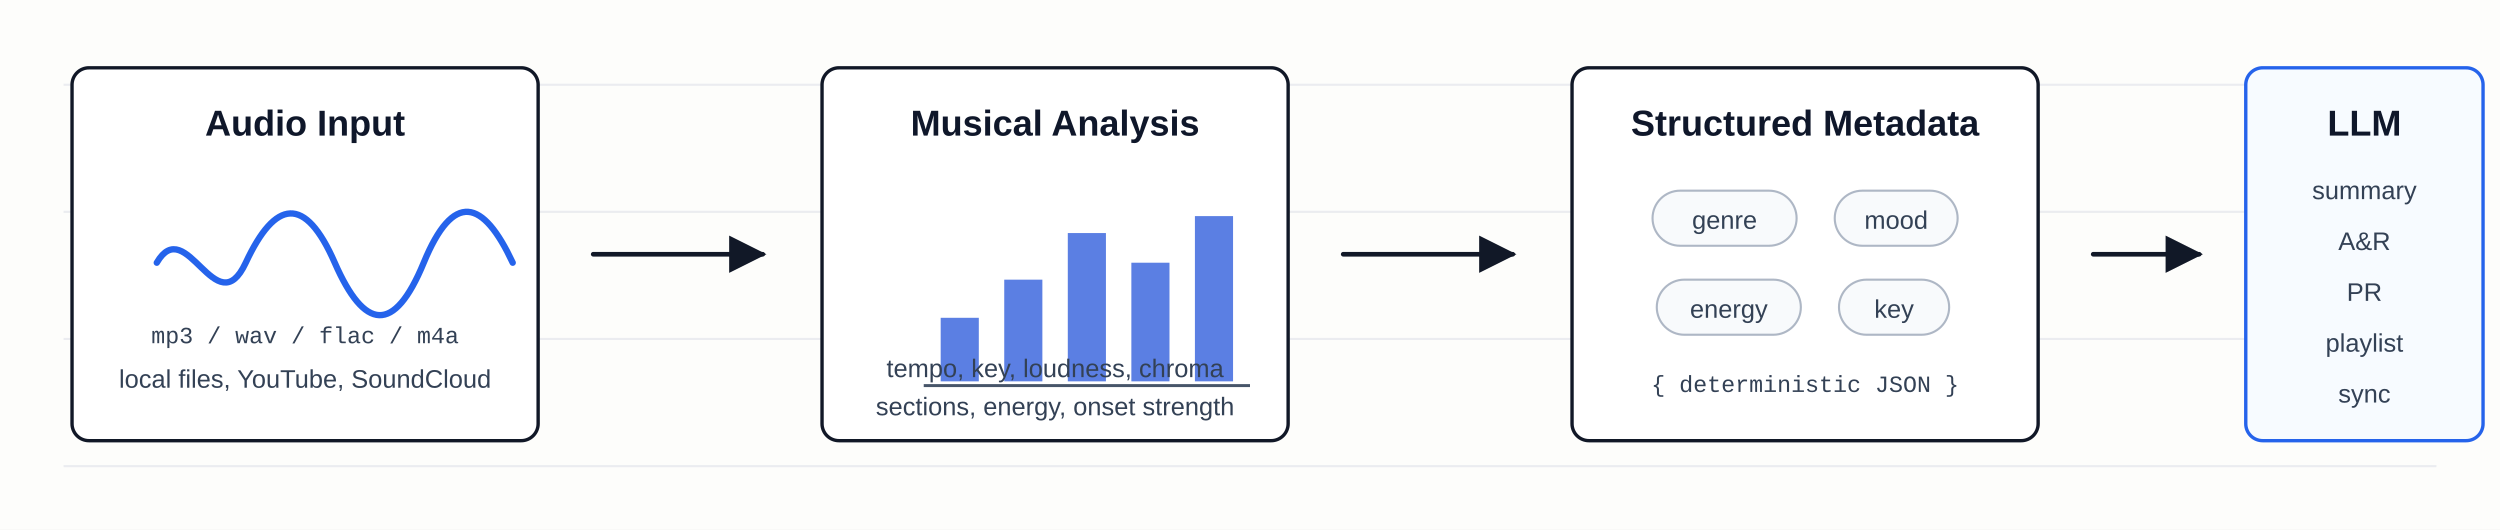
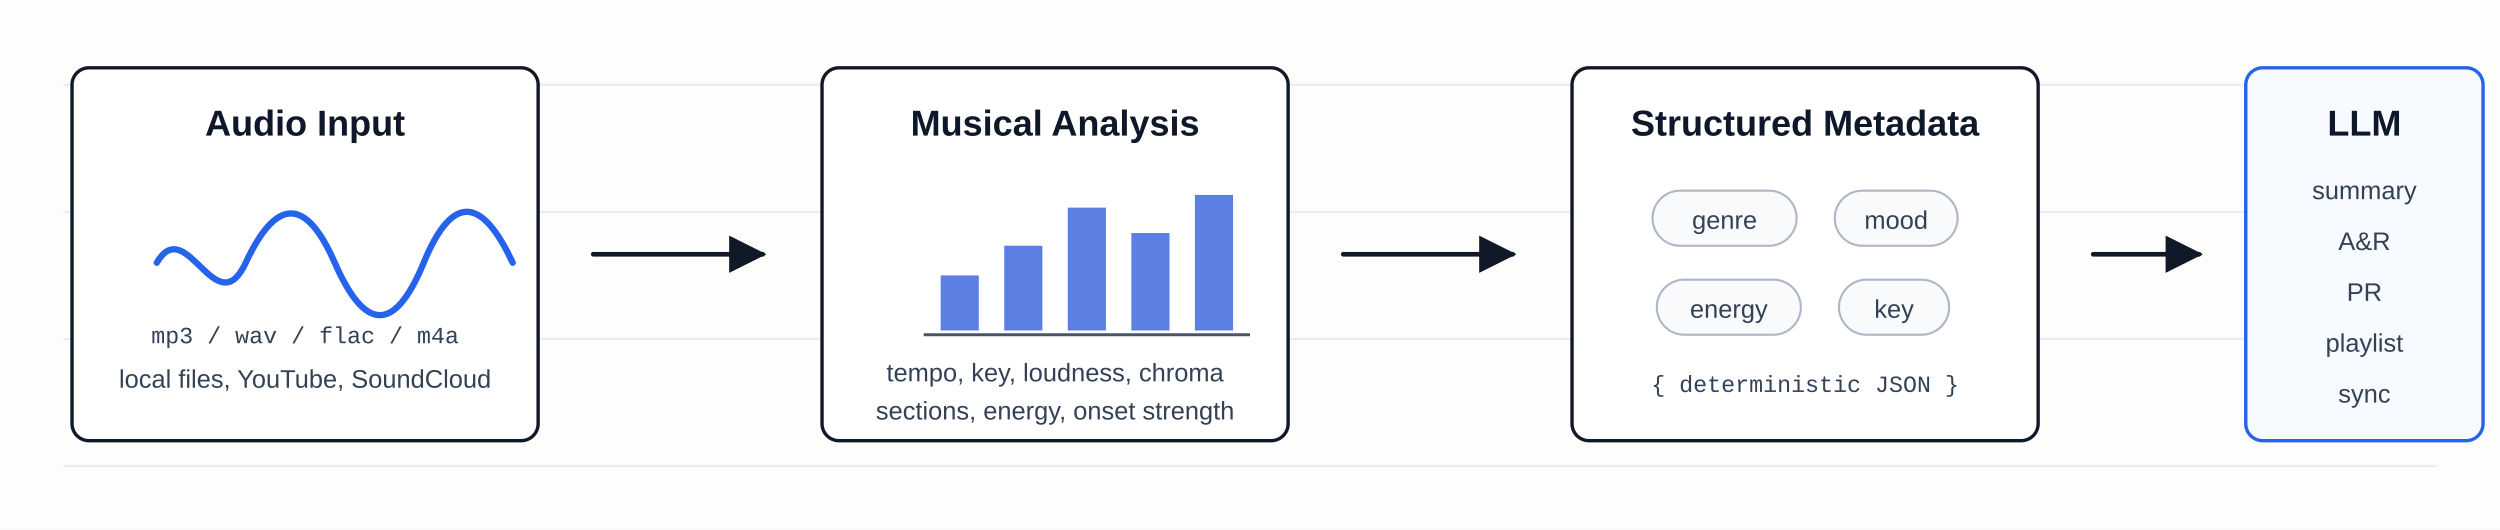
<svg xmlns="http://www.w3.org/2000/svg" width="1180" height="250" viewBox="0 0 1180 250" preserveAspectRatio="xMidYMid meet" role="img" aria-labelledby="title desc">
  <defs>
    <marker id="arrow" viewBox="0 0 10 10" refX="9" refY="5" markerWidth="8" markerHeight="8" orient="auto">
      <path d="M 0 0 L 10 5 L 0 10 z" fill="#111827" />
    </marker>
    <style>
      .bg { fill: #fdfdfb; }
      .grid { stroke: #e7e9ee; stroke-width: 1; opacity: 0.85; }
      .card { fill: #ffffff; stroke: #111827; stroke-width: 1.6; }
      .llm-card { fill: #f7fbff; stroke: #2563eb; stroke-width: 1.6; }
      .title { font: 700 17px Arial, Helvetica, sans-serif; fill: #0f172a; }
      .small { font: 400 12px Arial, Helvetica, sans-serif; fill: #334155; }
      .tiny { font: 500 11px "Courier New", monospace; fill: #334155; }
      .arrow { stroke: #111827; stroke-width: 2.2; stroke-linecap: round; marker-end: url(#arrow); }
      .wave { fill: none; stroke: #2563eb; stroke-width: 3; stroke-linecap: round; }
      .bar { fill: #5b7fe3; }
      .tag { fill: #f8fafc; stroke: #aeb7c5; stroke-width: 1; }
    </style>
  </defs>
  <rect class="bg" x="0" y="0" width="1180" height="250" />
  <path class="grid" d="M30 40 H1150" />
  <path class="grid" d="M30 100 H1150" />
  <path class="grid" d="M30 160 H1150" />
  <path class="grid" d="M30 220 H1150" />
  <g transform="translate(34 32)">
    <rect class="card" x="0" y="0" width="220" height="176" rx="8" />
    <text class="title" x="110" y="32" text-anchor="middle">Audio Input</text>
    <path class="wave" d="M40 92 C54 68, 68 122, 82 92 S110 60, 124 92 S152 126, 166 92 S194 62, 208 92" />
    <text class="tiny" x="110" y="130" text-anchor="middle">mp3 / wav / flac / m4a</text>
    <text class="small" x="110" y="151" text-anchor="middle">local files, YouTube, SoundCloud</text>
  </g>
  <line class="arrow" x1="280" y1="120" x2="360" y2="120" />
  <g transform="translate(388 32)">
    <rect class="card" x="0" y="0" width="220" height="176" rx="8" />
    <text class="title" x="110" y="32" text-anchor="middle">Musical Analysis</text>
-     <g transform="translate(56 64)">
-       <rect class="bar" x="0" y="54" width="18" height="30" />
-       <rect class="bar" x="30" y="36" width="18" height="48" />
-       <rect class="bar" x="60" y="14" width="18" height="70" />
-       <rect class="bar" x="90" y="28" width="18" height="56" />
-       <rect class="bar" x="120" y="6" width="18" height="78" />
-       <line x1="-8" y1="86" x2="146" y2="86" stroke="#475569" stroke-width="1.4" />
+     <g transform="translate(56 54)">
+       <rect class="bar" x="0" y="44" width="18" height="26" />
+       <rect class="bar" x="30" y="30" width="18" height="40" />
+       <rect class="bar" x="60" y="12" width="18" height="58" />
+       <rect class="bar" x="90" y="24" width="18" height="46" />
+       <rect class="bar" x="120" y="6" width="18" height="64" />
+       <line x1="-8" y1="72" x2="146" y2="72" stroke="#475569" stroke-width="1.4" />
    </g>
-     <text class="small" x="110" y="146" text-anchor="middle">tempo, key, loudness, chroma</text>
-     <text class="small" x="110" y="164" text-anchor="middle">sections, energy, onset strength</text>
+     <text class="small" x="110" y="148" text-anchor="middle">tempo, key, loudness, chroma</text>
+     <text class="small" x="110" y="166" text-anchor="middle">sections, energy, onset strength</text>
  </g>
  <line class="arrow" x1="634" y1="120" x2="714" y2="120" />
  <g transform="translate(742 32)">
    <rect class="card" x="0" y="0" width="220" height="176" rx="8" />
    <text class="title" x="110" y="32" text-anchor="middle">Structured Metadata</text>
    <rect class="tag" x="38" y="58" width="68" height="26" rx="13" />
    <text class="small" x="72" y="76" text-anchor="middle">genre</text>
    <rect class="tag" x="124" y="58" width="58" height="26" rx="13" />
    <text class="small" x="153" y="76" text-anchor="middle">mood</text>
    <rect class="tag" x="40" y="100" width="68" height="26" rx="13" />
    <text class="small" x="74" y="118" text-anchor="middle">energy</text>
    <rect class="tag" x="126" y="100" width="52" height="26" rx="13" />
    <text class="small" x="152" y="118" text-anchor="middle">key</text>
    <text class="tiny" x="110" y="153" text-anchor="middle">{ deterministic JSON }</text>
  </g>
  <line class="arrow" x1="988" y1="120" x2="1038" y2="120" />
  <g transform="translate(1060 32)">
    <rect class="llm-card" x="0" y="0" width="112" height="176" rx="8" />
    <text class="title" x="56" y="32" text-anchor="middle">LLM</text>
    <text class="small" x="56" y="62" text-anchor="middle">summary</text>
    <text class="small" x="56" y="86" text-anchor="middle">A&amp;R</text>
    <text class="small" x="56" y="110" text-anchor="middle">PR</text>
    <text class="small" x="56" y="134" text-anchor="middle">playlist</text>
    <text class="small" x="56" y="158" text-anchor="middle">sync</text>
  </g>
</svg>
